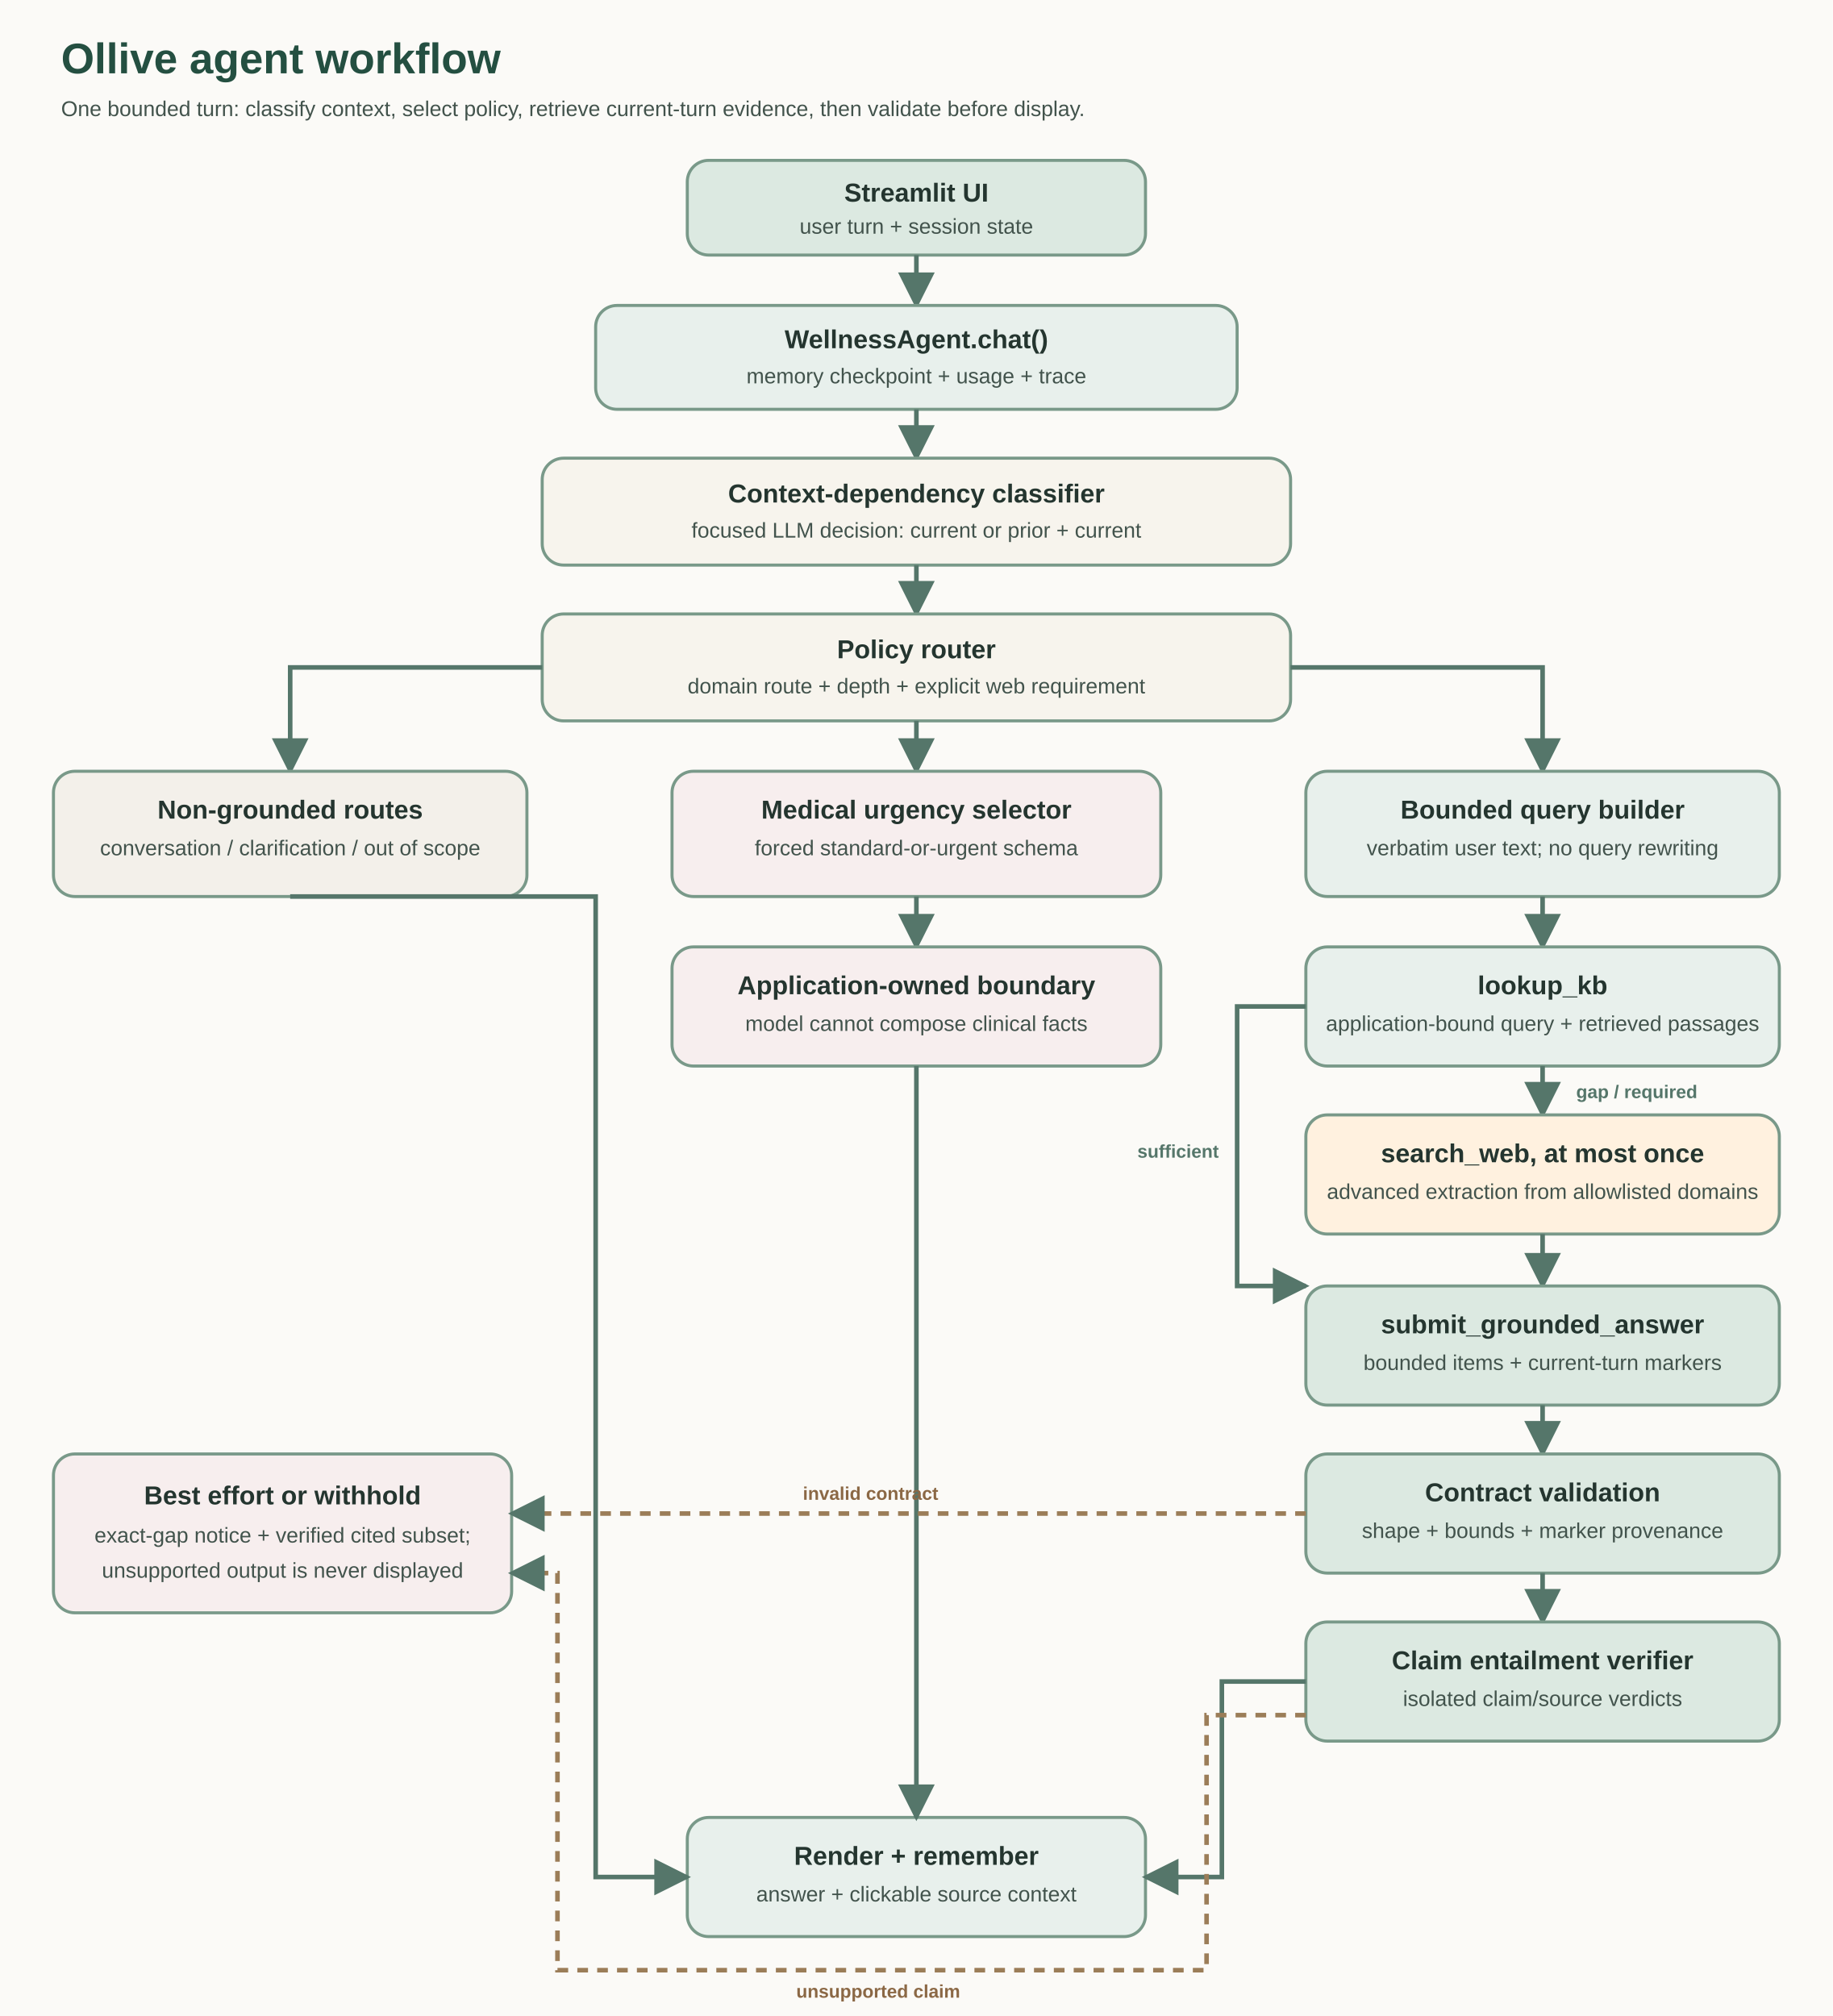
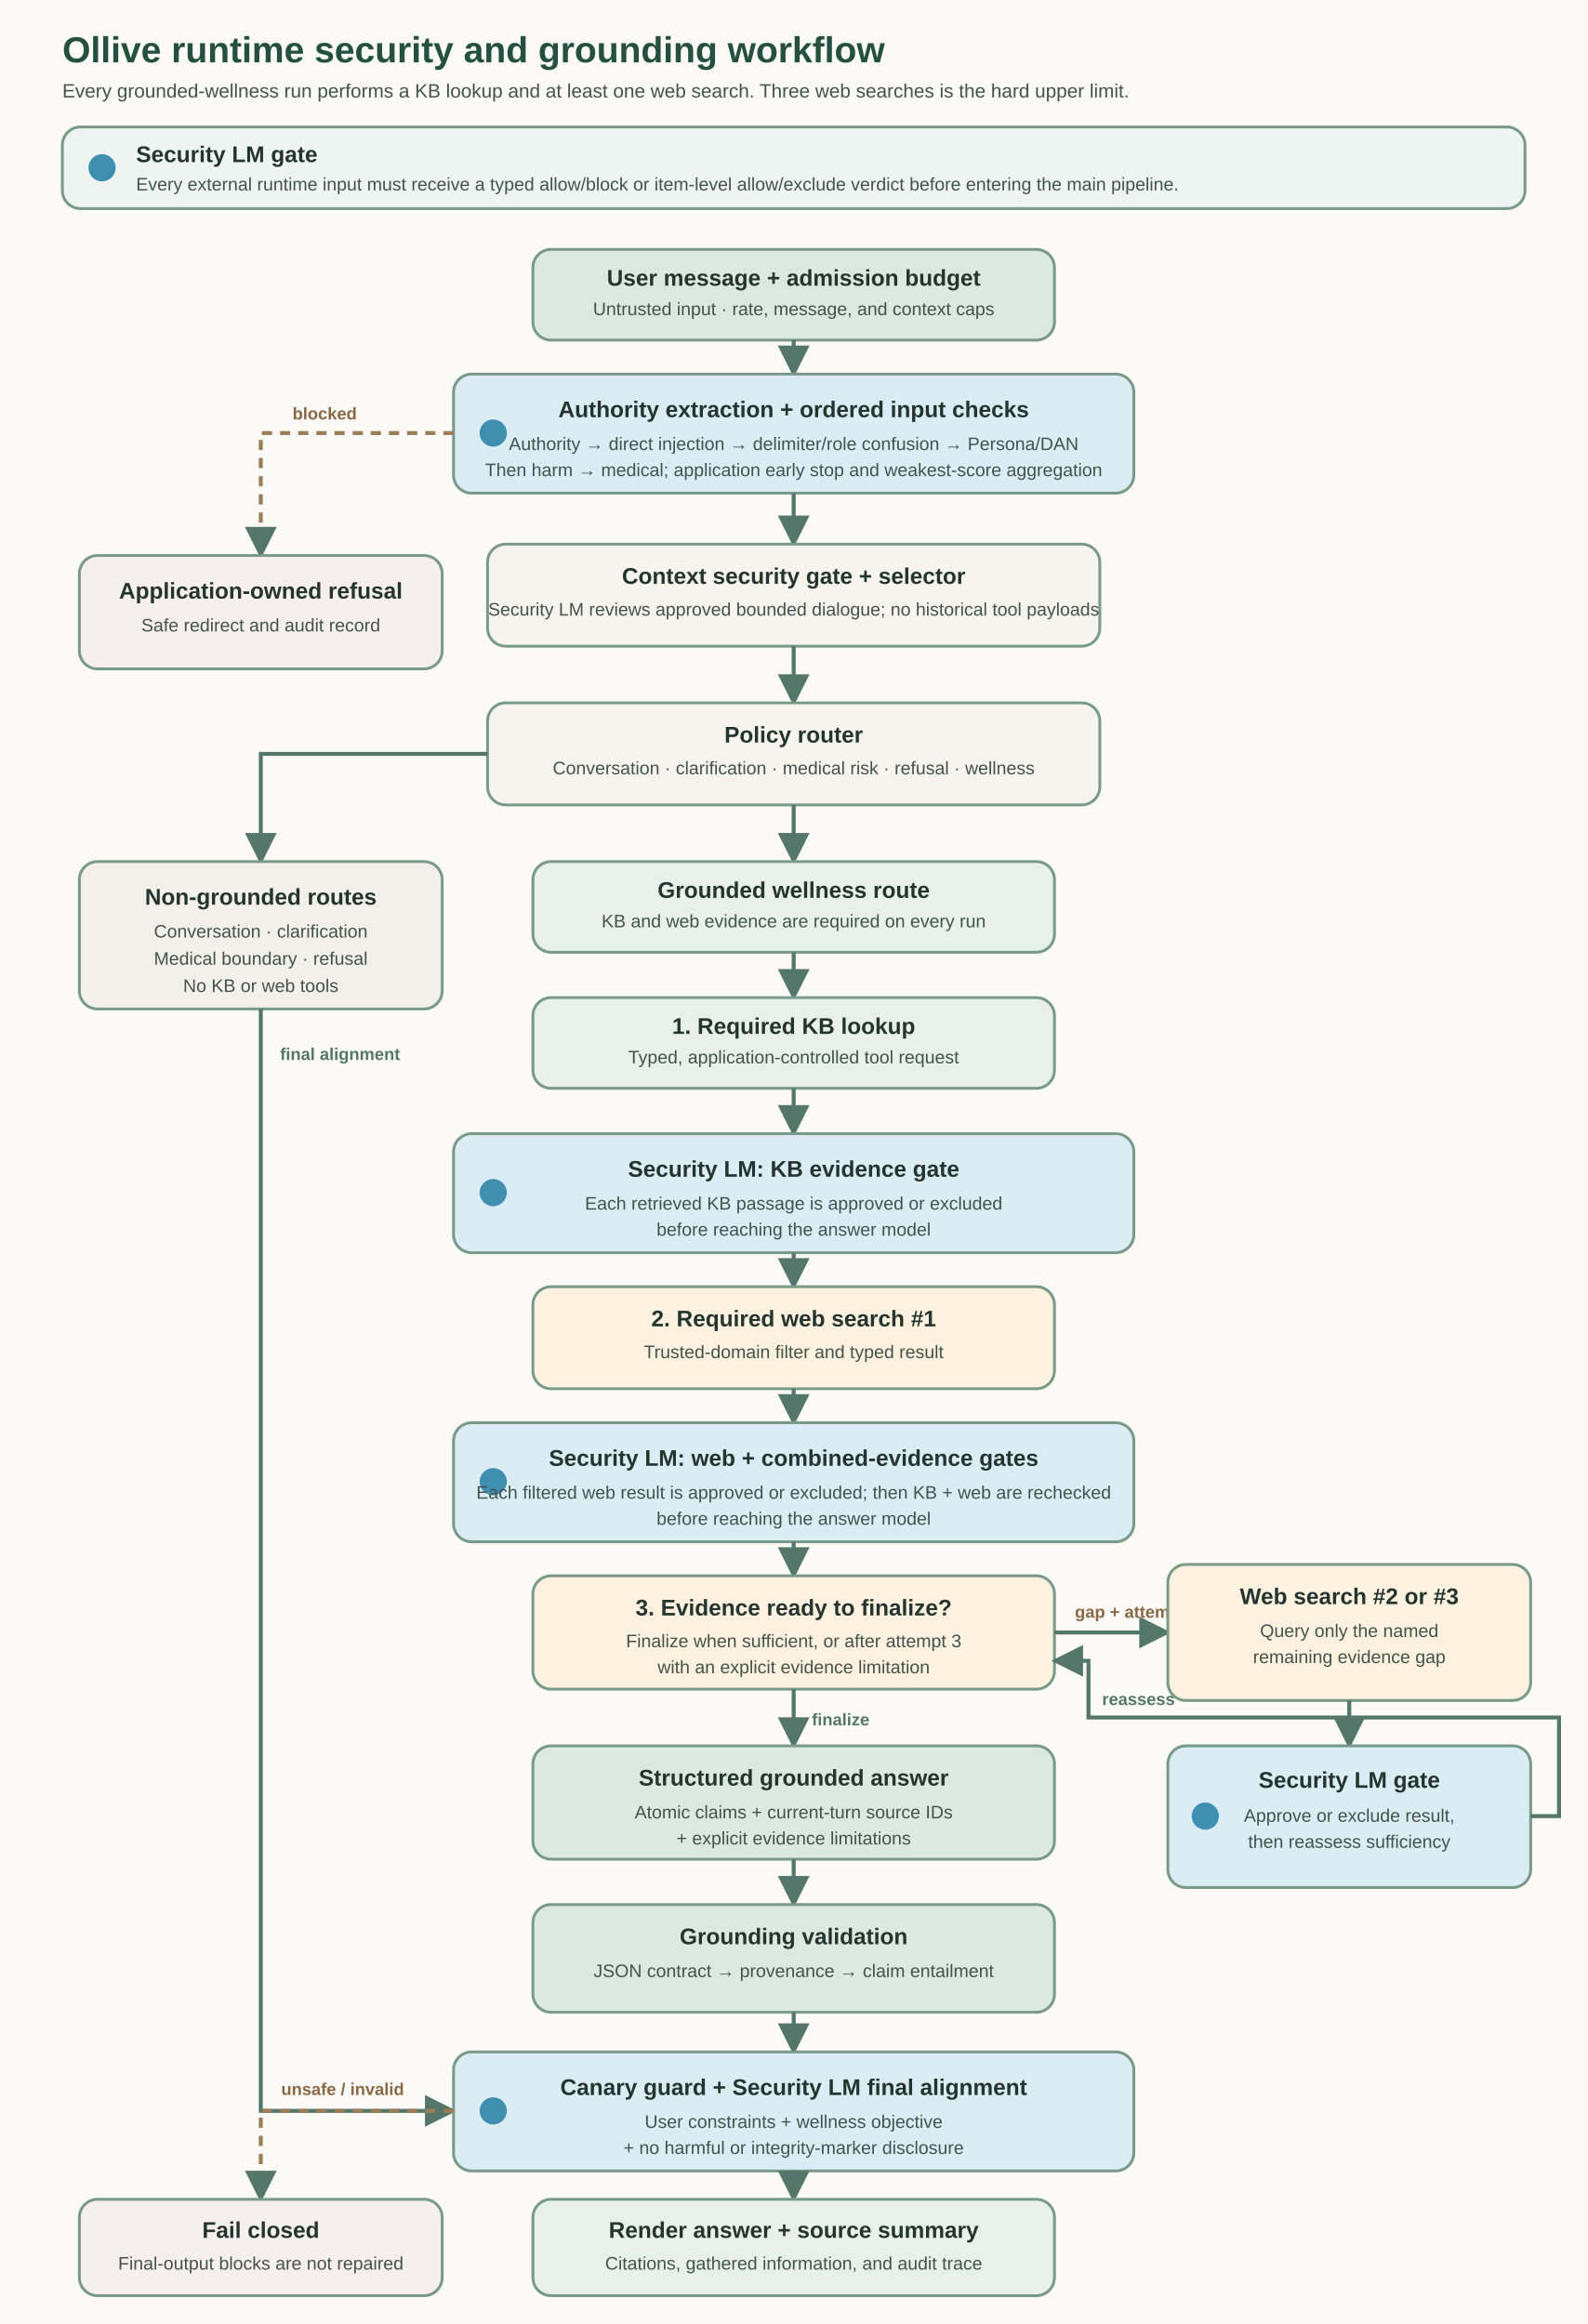
- <svg xmlns="http://www.w3.org/2000/svg" width="1200" height="1320" viewBox="0 0 1200 1320">
+ <svg xmlns="http://www.w3.org/2000/svg" width="1400" height="2050" viewBox="0 0 1400 2050">
  <defs>
    <marker id="arrow" viewBox="0 0 10 10" refX="9" refY="5" markerWidth="8" markerHeight="8" orient="auto">
      <path d="M0 0 L10 5 L0 10z" fill="#55766a" />
    </marker>
-     <style>.title{font:700 28px Arial;fill:#244f41}.label{font:700 17px Arial;fill:#24352f}.small{font:14px Arial;fill:#42534c}.box{stroke:#799989;stroke-width:2;rx:14}.arrow{stroke:#55766a;stroke-width:3;fill:none;marker-end:url(#arrow)}.dash{stroke:#9b7d58;stroke-width:3;stroke-dasharray:7 6;fill:none;marker-end:url(#arrow)}.edge{font:700 12px Arial;fill:#55766a}.failEdge{font:700 12px Arial;fill:#8b6845}</style>
+     <style>
+     .title{font:700 32px Arial,sans-serif;fill:#244f41}
+     .subtitle{font:17px Arial,sans-serif;fill:#42534c}
+     .label{font:700 20px Arial,sans-serif;fill:#24352f}
+     .body{font:16px Arial,sans-serif;fill:#42534c}
+     .edge{font:700 15px Arial,sans-serif;fill:#55766a}
+     .warn{font:700 15px Arial,sans-serif;fill:#8b6845}
+     .box{stroke:#799989;stroke-width:2.5}
+     .arrow{stroke:#55766a;stroke-width:3.5;fill:none;marker-end:url(#arrow)}
+     .dash{stroke:#9b7d58;stroke-width:3.5;stroke-dasharray:9 7;fill:none;marker-end:url(#arrow)}
+   </style>
  </defs>
-   <rect width="1200" height="1320" fill="#fbfaf7" />
-   <text x="40" y="48" class="title">Ollive agent workflow</text>
-   <text x="40" y="76" class="small">One bounded turn: classify context, select policy, retrieve current-turn evidence, then validate before display.</text>
-   <rect x="450" y="105" width="300" height="62" class="box" fill="#dce9e1" />
-   <text x="600" y="132" text-anchor="middle" class="label">Streamlit UI</text>
-   <text x="600" y="153" text-anchor="middle" class="small">user turn + session state</text>
-   <path d="M600 167V200" class="arrow" />
-   <rect x="390" y="200" width="420" height="68" class="box" fill="#e8f0ec" />
-   <text x="600" y="228" text-anchor="middle" class="label">WellnessAgent.chat()</text>
-   <text x="600" y="251" text-anchor="middle" class="small">memory checkpoint + usage + trace</text>
-   <path d="M600 268V300" class="arrow" />
-   <rect x="355" y="300" width="490" height="70" class="box" fill="#f7f4ed" />
-   <text x="600" y="329" text-anchor="middle" class="label">Context-dependency classifier</text>
-   <text x="600" y="352" text-anchor="middle" class="small">focused LLM decision: current or prior + current</text>
-   <path d="M600 370V402" class="arrow" />
-   <rect x="355" y="402" width="490" height="70" class="box" fill="#f7f4ed" />
-   <text x="600" y="431" text-anchor="middle" class="label">Policy router</text>
-   <text x="600" y="454" text-anchor="middle" class="small">domain route + depth + explicit web requirement</text>
-   <path d="M355 437H190V505" class="arrow" />
-   <rect x="35" y="505" width="310" height="82" class="box" fill="#f3f0ea" />
-   <text x="190" y="536" text-anchor="middle" class="label">Non-grounded routes</text>
-   <text x="190" y="560" text-anchor="middle" class="small">conversation / clarification / out of scope</text>
-   <path d="M600 472V505" class="arrow" />
-   <rect x="440" y="505" width="320" height="82" class="box" fill="#f7eeee" />
-   <text x="600" y="536" text-anchor="middle" class="label">Medical urgency selector</text>
-   <text x="600" y="560" text-anchor="middle" class="small">forced standard-or-urgent schema</text>
-   <path d="M600 587V620" class="arrow" />
-   <rect x="440" y="620" width="320" height="78" class="box" fill="#f7eeee" />
-   <text x="600" y="651" text-anchor="middle" class="label">Application-owned boundary</text>
-   <text x="600" y="675" text-anchor="middle" class="small">model cannot compose clinical facts</text>
-   <path d="M845 437H1010V505" class="arrow" />
-   <rect x="855" y="505" width="310" height="82" class="box" fill="#e8f0ec" />
-   <text x="1010" y="536" text-anchor="middle" class="label">Bounded query builder</text>
-   <text x="1010" y="560" text-anchor="middle" class="small">verbatim user text; no query rewriting</text>
-   <path d="M1010 587V620" class="arrow" />
-   <rect x="855" y="620" width="310" height="78" class="box" fill="#e8f0ec" />
-   <text x="1010" y="651" text-anchor="middle" class="label">lookup_kb</text>
-   <text x="1010" y="675" text-anchor="middle" class="small">application-bound query + retrieved passages</text>
-   <path d="M1010 698V730" class="arrow" />
-   <text x="1032" y="719" class="edge">gap / required</text>
-   <path d="M855 659H810V842H855" class="arrow" />
-   <text x="798" y="758" text-anchor="end" class="edge">sufficient</text>
-   <rect x="855" y="730" width="310" height="78" class="box" fill="#fff1df" />
-   <text x="1010" y="761" text-anchor="middle" class="label">search_web, at most once</text>
-   <text x="1010" y="785" text-anchor="middle" class="small">advanced extraction from allowlisted domains</text>
-   <path d="M1010 808V842" class="arrow" />
-   <rect x="855" y="842" width="310" height="78" class="box" fill="#dce9e1" />
-   <text x="1010" y="873" text-anchor="middle" class="label">submit_grounded_answer</text>
-   <text x="1010" y="897" text-anchor="middle" class="small">bounded items + current-turn markers</text>
-   <path d="M1010 920V952" class="arrow" />
-   <rect x="855" y="952" width="310" height="78" class="box" fill="#dce9e1" />
-   <text x="1010" y="983" text-anchor="middle" class="label">Contract validation</text>
-   <text x="1010" y="1007" text-anchor="middle" class="small">shape + bounds + marker provenance</text>
-   <path d="M1010 1030V1062" class="arrow" />
-   <rect x="855" y="1062" width="310" height="78" class="box" fill="#dce9e1" />
-   <text x="1010" y="1093" text-anchor="middle" class="label">Claim entailment verifier</text>
-   <text x="1010" y="1117" text-anchor="middle" class="small">isolated claim/source verdicts</text>
-   <rect x="450" y="1190" width="300" height="78" class="box" fill="#e8f0ec" />
-   <text x="600" y="1221" text-anchor="middle" class="label">Render + remember</text>
-   <text x="600" y="1245" text-anchor="middle" class="small">answer + clickable source context</text>
-   <path d="M855 1101H800V1229H750" class="arrow" />
-   <path d="M190 587H390V1229H450" class="arrow" />
-   <path d="M600 698V1190" class="arrow" />
-   <rect x="35" y="952" width="300" height="104" class="box" fill="#f7eeee" />
-   <text x="185" y="985" text-anchor="middle" class="label">Best effort or withhold</text>
-   <text x="185" y="1010" text-anchor="middle" class="small">exact-gap notice + verified cited subset;</text>
-   <text x="185" y="1033" text-anchor="middle" class="small">unsupported output is never displayed</text>
-   <path d="M855 991H335" class="dash" />
-   <text x="570" y="982" text-anchor="middle" class="failEdge">invalid contract</text>
-   <path d="M855 1123H790V1290H365V1030H335" class="dash" />
-   <text x="575" y="1308" text-anchor="middle" class="failEdge">unsupported claim</text>
+   <rect width="1400" height="2050" fill="#fbfaf7" />
+   <text x="55" y="55" class="title">Ollive runtime security and grounding workflow</text>
+   <text x="55" y="86" class="subtitle">Every grounded-wellness run performs a KB lookup and at least one web search. Three web searches is the hard upper limit.</text>
+   <rect x="55" y="112" width="1290" height="72" rx="16" class="box" fill="#eef4f2" />
+   <circle cx="90" cy="148" r="12" fill="#3e8fb0" />
+   <text x="120" y="143" class="label">Security LM gate</text>
+   <text x="120" y="168" class="body">Every external runtime input must receive a typed allow/block or item-level allow/exclude verdict before entering the main pipeline.</text>
+   <rect x="470" y="220" width="460" height="80" rx="16" class="box" fill="#dce9e1" />
+   <text x="700" y="252" text-anchor="middle" class="label">User message + admission budget</text>
+   <text x="700" y="278" text-anchor="middle" class="body">Untrusted input · rate, message, and context caps</text>
+   <path d="M700 300V330" class="arrow" />
+   <rect x="400" y="330" width="600" height="105" rx="16" class="box" fill="#dcecf5" />
+   <circle cx="435" cy="382" r="12" fill="#3e8fb0" />
+   <text x="700" y="368" text-anchor="middle" class="label">Authority extraction + ordered input checks</text>
+   <text x="700" y="397" text-anchor="middle" class="body">Authority → direct injection → delimiter/role confusion → Persona/DAN</text>
+   <text x="700" y="420" text-anchor="middle" class="body">Then harm → medical; application early stop and weakest-score aggregation</text>
+   <path d="M700 435V480" class="arrow" />
+   <path d="M400 382H230V490" class="dash" />
+   <text x="258" y="370" class="warn">blocked</text>
+   <rect x="70" y="490" width="320" height="100" rx="16" class="box" fill="#f7eeee" />
+   <text x="230" y="528" text-anchor="middle" class="label">Application-owned refusal</text>
+   <text x="230" y="557" text-anchor="middle" class="body">Safe redirect and audit record</text>
+   <rect x="430" y="480" width="540" height="90" rx="16" class="box" fill="#f7f4ed" />
+   <text x="700" y="515" text-anchor="middle" class="label">Context security gate + selector</text>
+   <text x="700" y="543" text-anchor="middle" class="body">Security LM reviews approved bounded dialogue; no historical tool payloads</text>
+   <path d="M700 570V620" class="arrow" />
+   <rect x="430" y="620" width="540" height="90" rx="16" class="box" fill="#f7f4ed" />
+   <text x="700" y="655" text-anchor="middle" class="label">Policy router</text>
+   <text x="700" y="683" text-anchor="middle" class="body">Conversation · clarification · medical risk · refusal · wellness</text>
+   <path d="M430 665H230V760" class="arrow" />
+   <rect x="70" y="760" width="320" height="130" rx="16" class="box" fill="#f3f0ea" />
+   <text x="230" y="798" text-anchor="middle" class="label">Non-grounded routes</text>
+   <text x="230" y="827" text-anchor="middle" class="body">Conversation · clarification</text>
+   <text x="230" y="851" text-anchor="middle" class="body">Medical boundary · refusal</text>
+   <text x="230" y="875" text-anchor="middle" class="body">No KB or web tools</text>
+   <path d="M230 890V1862H400" class="arrow" />
+   <text x="247" y="935" class="edge">final alignment</text>
+   <path d="M700 710V760" class="arrow" />
+   <rect x="470" y="760" width="460" height="80" rx="16" class="box" fill="#e8f0ec" />
+   <text x="700" y="792" text-anchor="middle" class="label">Grounded wellness route</text>
+   <text x="700" y="818" text-anchor="middle" class="body">KB and web evidence are required on every run</text>
+   <path d="M700 840V880" class="arrow" />
+   <rect x="470" y="880" width="460" height="80" rx="16" class="box" fill="#e8f0ec" />
+   <text x="700" y="912" text-anchor="middle" class="label">1. Required KB lookup</text>
+   <text x="700" y="938" text-anchor="middle" class="body">Typed, application-controlled tool request</text>
+   <path d="M700 960V1000" class="arrow" />
+   <rect x="400" y="1000" width="600" height="105" rx="16" class="box" fill="#dcecf5" />
+   <circle cx="435" cy="1052" r="12" fill="#3e8fb0" />
+   <text x="700" y="1038" text-anchor="middle" class="label">Security LM: KB evidence gate</text>
+   <text x="700" y="1067" text-anchor="middle" class="body">Each retrieved KB passage is approved or excluded</text>
+   <text x="700" y="1090" text-anchor="middle" class="body">before reaching the answer model</text>
+   <path d="M700 1105V1135" class="arrow" />
+   <rect x="470" y="1135" width="460" height="90" rx="16" class="box" fill="#fff1df" />
+   <text x="700" y="1170" text-anchor="middle" class="label">2. Required web search #1</text>
+   <text x="700" y="1198" text-anchor="middle" class="body">Trusted-domain filter and typed result</text>
+   <path d="M700 1225V1255" class="arrow" />
+   <rect x="400" y="1255" width="600" height="105" rx="16" class="box" fill="#dcecf5" />
+   <circle cx="435" cy="1307" r="12" fill="#3e8fb0" />
+   <text x="700" y="1293" text-anchor="middle" class="label">Security LM: web + combined-evidence gates</text>
+   <text x="700" y="1322" text-anchor="middle" class="body">Each filtered web result is approved or excluded; then KB + web are rechecked</text>
+   <text x="700" y="1345" text-anchor="middle" class="body">before reaching the answer model</text>
+   <path d="M700 1360V1390" class="arrow" />
+   <rect x="470" y="1390" width="460" height="100" rx="16" class="box" fill="#fff1df" />
+   <text x="700" y="1425" text-anchor="middle" class="label">3. Evidence ready to finalize?</text>
+   <text x="700" y="1453" text-anchor="middle" class="body">Finalize when sufficient, or after attempt 3</text>
+   <text x="700" y="1476" text-anchor="middle" class="body">with an explicit evidence limitation</text>
+   <path d="M700 1490V1540" class="arrow" />
+   <text x="716" y="1522" class="edge">finalize</text>
+   <path d="M930 1440H1030" class="arrow" />
+   <text x="948" y="1427" class="warn">gap + attempts remain</text>
+   <rect x="1030" y="1380" width="320" height="120" rx="16" class="box" fill="#fff1df" />
+   <text x="1190" y="1415" text-anchor="middle" class="label">Web search #2 or #3</text>
+   <text x="1190" y="1444" text-anchor="middle" class="body">Query only the named</text>
+   <text x="1190" y="1467" text-anchor="middle" class="body">remaining evidence gap</text>
+   <path d="M1190 1500V1540" class="arrow" />
+   <rect x="1030" y="1540" width="320" height="125" rx="16" class="box" fill="#dcecf5" />
+   <circle cx="1063" cy="1602" r="12" fill="#3e8fb0" />
+   <text x="1190" y="1577" text-anchor="middle" class="label">Security LM gate</text>
+   <text x="1190" y="1607" text-anchor="middle" class="body">Approve or exclude result,</text>
+   <text x="1190" y="1630" text-anchor="middle" class="body">then reassess sufficiency</text>
+   <path d="M1350 1602H1375V1515H960V1465H930" class="arrow" />
+   <text x="972" y="1504" class="edge">reassess</text>
+   <rect x="470" y="1540" width="460" height="100" rx="16" class="box" fill="#dce9e1" />
+   <text x="700" y="1575" text-anchor="middle" class="label">Structured grounded answer</text>
+   <text x="700" y="1604" text-anchor="middle" class="body">Atomic claims + current-turn source IDs</text>
+   <text x="700" y="1627" text-anchor="middle" class="body">+ explicit evidence limitations</text>
+   <path d="M700 1640V1680" class="arrow" />
+   <rect x="470" y="1680" width="460" height="95" rx="16" class="box" fill="#dce9e1" />
+   <text x="700" y="1715" text-anchor="middle" class="label">Grounding validation</text>
+   <text x="700" y="1744" text-anchor="middle" class="body">JSON contract → provenance → claim entailment</text>
+   <path d="M700 1775V1810" class="arrow" />
+   <rect x="400" y="1810" width="600" height="105" rx="16" class="box" fill="#dcecf5" />
+   <circle cx="435" cy="1862" r="12" fill="#3e8fb0" />
+   <text x="700" y="1848" text-anchor="middle" class="label">Canary guard + Security LM final alignment</text>
+   <text x="700" y="1877" text-anchor="middle" class="body">User constraints + wellness objective</text>
+   <text x="700" y="1900" text-anchor="middle" class="body">+ no harmful or integrity-marker disclosure</text>
+   <path d="M700 1915V1940" class="arrow" />
+   <path d="M400 1862H230V1940" class="dash" />
+   <text x="248" y="1848" class="warn">unsafe / invalid</text>
+   <rect x="70" y="1940" width="320" height="85" rx="16" class="box" fill="#f7eeee" />
+   <text x="230" y="1974" text-anchor="middle" class="label">Fail closed</text>
+   <text x="230" y="2002" text-anchor="middle" class="body">Final-output blocks are not repaired</text>
+   <rect x="470" y="1940" width="460" height="85" rx="16" class="box" fill="#e8f0ec" />
+   <text x="700" y="1974" text-anchor="middle" class="label">Render answer + source summary</text>
+   <text x="700" y="2002" text-anchor="middle" class="body">Citations, gathered information, and audit trace</text>
</svg>
